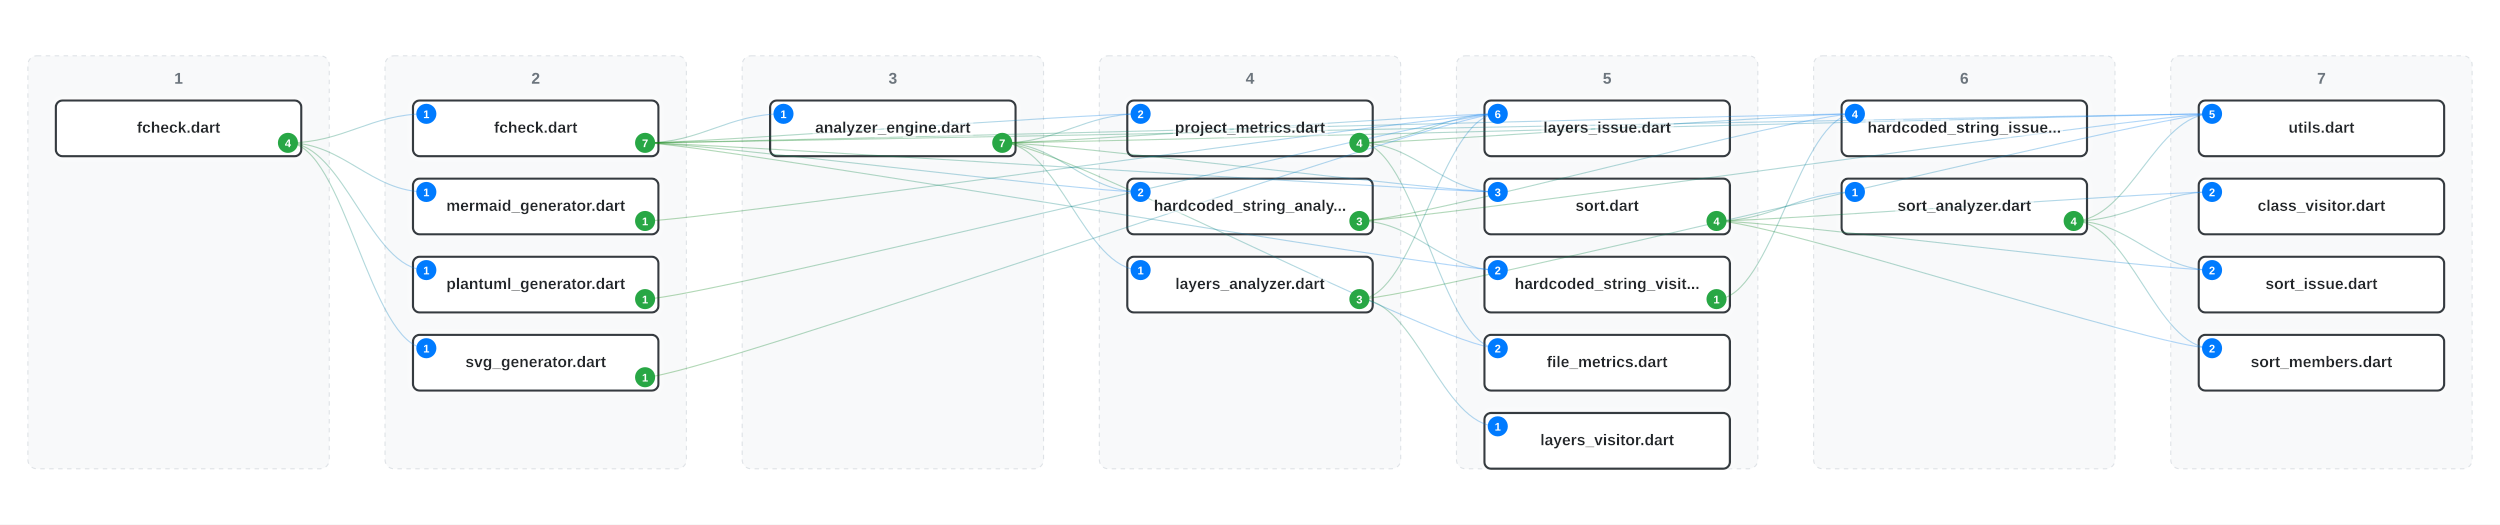
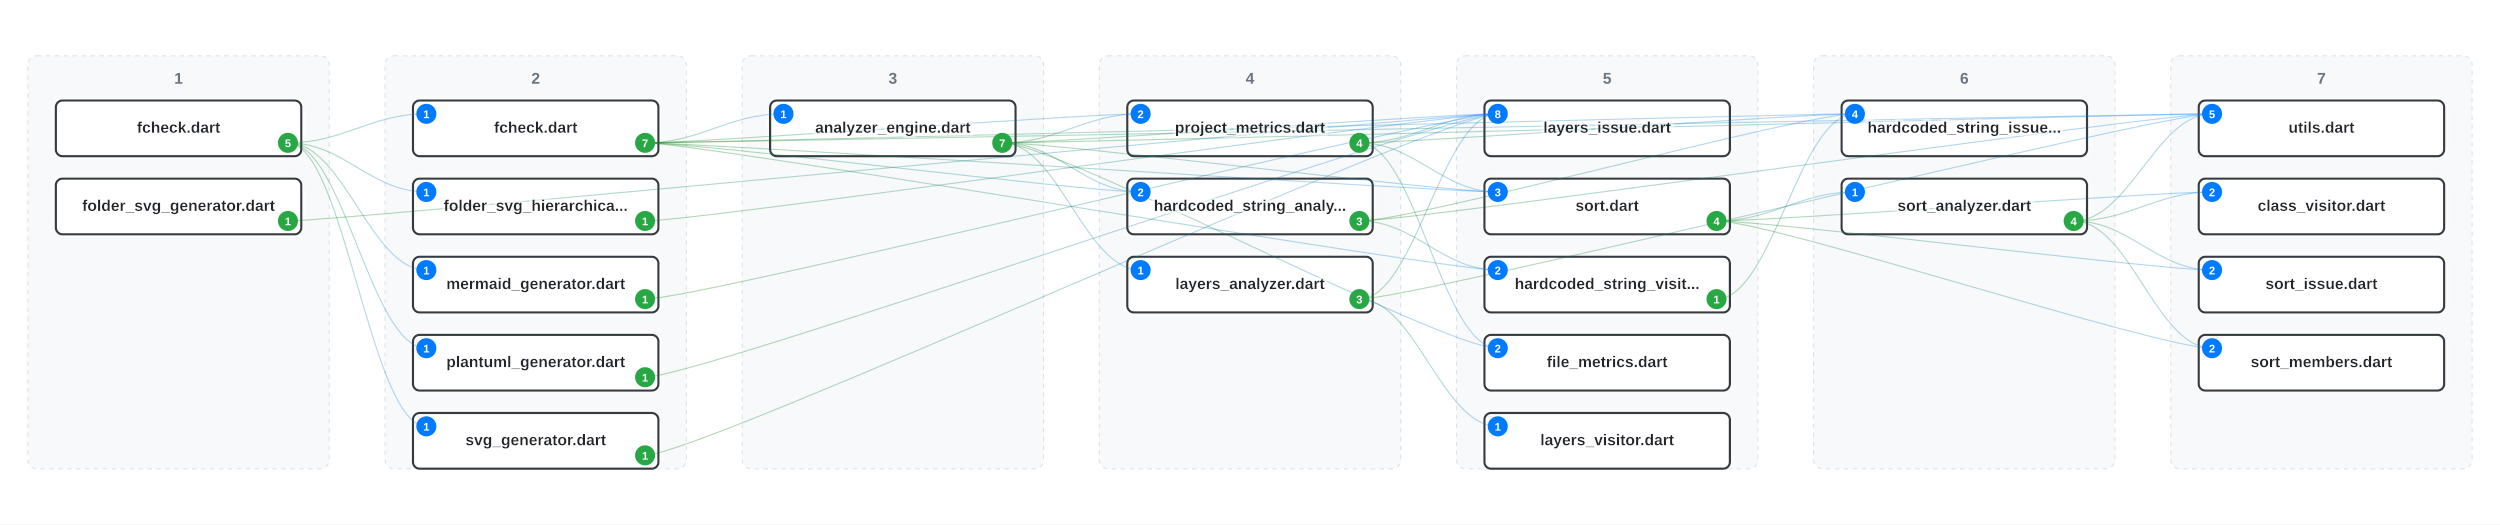
<svg xmlns="http://www.w3.org/2000/svg" width="2240" height="470" viewBox="0 0 2240 470" font-family="Arial, Helvetica, sans-serif">
  <defs>
    <filter id="whiteShadow" x="-20%" y="-20%" width="140%" height="140%">
      <feGaussianBlur in="SourceAlpha" stdDeviation="3" />
      <feOffset dx="0" dy="0" result="offsetblur" />
      <feFlood flood-color="white" flood-opacity="1" />
      <feComposite in2="offsetblur" operator="in" />
      <feMerge>
        <feMergeNode />
        <feMergeNode in="SourceGraphic" />
      </feMerge>
    </filter>
    <filter id="outlineWhite">
      <feMorphology in="SourceAlpha" result="DILATED" operator="dilate" radius="2" />
      <feFlood flood-color="white" flood-opacity="0.5" result="WHITE" />
      <feComposite in="WHITE" in2="DILATED" operator="in" result="OUTLINE" />
      <feMerge>
        <feMergeNode in="OUTLINE" />
        <feMergeNode in="SourceGraphic" />
      </feMerge>
    </filter>
    <linearGradient id="edgeGradient" x1="0%" y1="0%" x2="100%" y2="0%">
      <stop offset="0%" stop-color="green" stop-opacity="0.3" />
      <stop offset="100%" stop-color="#007bff" stop-opacity="0.3" />
    </linearGradient>
  </defs>
  <style>
  .layerBackground { fill: #f8f9fa; stroke: #dee2e6; stroke-width: 1; stroke-dasharray: 4,4; }
  .layerTitle { fill: #6c757d; font-size: 14px; font-weight: bold; text-anchor: middle; }
  .nodeRect { fill: #ffffff; stroke: #343a40; stroke-width: 2; rx: 6; ry: 6; cursor: pointer; filter: url(#whiteShadow); }
  .nodeRect:hover { stroke: #007bff; stroke-width: 3; }
  .nodeText { fill: #212529; font-size: 14px; font-weight: 900; text-anchor: middle; dominant-baseline: middle; filter: url(#outlineWhite); }
  .edge { fill: none; stroke: url(#edgeGradient); }
  .edge:hover { stroke: #007bff; stroke-width: 3; opacity: 1.0; }
  .badge { font-size: 10px; font-weight: bold; fill: white; text-anchor: middle; dominant-baseline: middle; cursor: help; }
  .badge:hover { opacity: 0.8; }
</style>
  <rect width="100%" height="100%" fill="white" />
  <rect x="25.0" y="50" width="270.0" height="370" rx="8" class="layerBackground" />
  <text x="160.0" y="75" class="layerTitle">1</text>
  <rect x="345.0" y="50" width="270.0" height="370" rx="8" class="layerBackground" />
  <text x="480.0" y="75" class="layerTitle">2</text>
  <rect x="665.0" y="50" width="270.0" height="370" rx="8" class="layerBackground" />
  <text x="800.0" y="75" class="layerTitle">3</text>
  <rect x="985.0" y="50" width="270.0" height="370" rx="8" class="layerBackground" />
  <text x="1120.0" y="75" class="layerTitle">4</text>
  <rect x="1305.0" y="50" width="270.0" height="370" rx="8" class="layerBackground" />
  <text x="1440.0" y="75" class="layerTitle">5</text>
  <rect x="1625.0" y="50" width="270.0" height="370" rx="8" class="layerBackground" />
  <text x="1760.0" y="75" class="layerTitle">6</text>
  <rect x="1945.0" y="50" width="270.0" height="370" rx="8" class="layerBackground" />
  <text x="2080.0" y="75" class="layerTitle">7</text>
  <rect x="50.0" y="90.0" width="220" height="50" class="nodeRect" />
+   <rect x="50.0" y="160.0" width="220" height="50" class="nodeRect" />
  <rect x="370.0" y="90.0" width="220" height="50" class="nodeRect" />
  <rect x="370.0" y="160.0" width="220" height="50" class="nodeRect" />
  <rect x="370.0" y="230.0" width="220" height="50" class="nodeRect" />
  <rect x="370.0" y="300.0" width="220" height="50" class="nodeRect" />
+   <rect x="370.0" y="370.0" width="220" height="50" class="nodeRect" />
  <rect x="690.0" y="90.0" width="220" height="50" class="nodeRect" />
  <rect x="1010.0" y="90.0" width="220" height="50" class="nodeRect" />
  <rect x="1010.0" y="160.0" width="220" height="50" class="nodeRect" />
  <rect x="1010.0" y="230.0" width="220" height="50" class="nodeRect" />
  <rect x="1330.0" y="90.0" width="220" height="50" class="nodeRect" />
  <rect x="1330.0" y="160.0" width="220" height="50" class="nodeRect" />
  <rect x="1330.0" y="230.0" width="220" height="50" class="nodeRect" />
  <rect x="1330.0" y="300.0" width="220" height="50" class="nodeRect" />
  <rect x="1330.0" y="370.0" width="220" height="50" class="nodeRect" />
  <rect x="1650.0" y="90.0" width="220" height="50" class="nodeRect" />
  <rect x="1650.0" y="160.0" width="220" height="50" class="nodeRect" />
  <rect x="1970.0" y="90.0" width="220" height="50" class="nodeRect" />
  <rect x="1970.0" y="160.0" width="220" height="50" class="nodeRect" />
  <rect x="1970.0" y="230.0" width="220" height="50" class="nodeRect" />
  <rect x="1970.0" y="300.0" width="220" height="50" class="nodeRect" />
  <path d="M 258.0 128.0 C 308.0 128.0, 332.0 102.0, 382.0 102.0" class="edge" />
+   <path d="M 258.0 128.0 C 308.0 128.0, 332.0 242.0, 382.0 242.0" class="edge" />
+   <path d="M 258.0 128.0 C 308.0 128.0, 332.0 382.0, 382.0 382.0" class="edge" />
+   <path d="M 258.0 128.0 C 308.0 128.0, 332.0 312.0, 382.0 312.0" class="edge" />
  <path d="M 258.0 128.0 C 308.0 128.0, 332.0 172.0, 382.0 172.0" class="edge" />
-   <path d="M 258.0 128.0 C 308.0 128.0, 332.0 312.0, 382.0 312.0" class="edge" />
-   <path d="M 258.0 128.0 C 308.0 128.0, 332.0 242.0, 382.0 242.0" class="edge" />
  <path d="M 578.0 128.0 C 628.0 128.0, 972.0 102.0, 1022.0 102.0" class="edge" />
  <path d="M 578.0 128.0 C 628.0 128.0, 652.0 102.0, 702.0 102.0" class="edge" />
  <path d="M 578.0 128.0 C 628.0 128.0, 1932.0 102.0, 1982.0 102.0" class="edge" />
  <path d="M 578.0 128.0 C 628.0 128.0, 1612.0 102.0, 1662.0 102.0" class="edge" />
  <path d="M 578.0 128.0 C 628.0 128.0, 972.0 172.0, 1022.0 172.0" class="edge" />
  <path d="M 578.0 128.0 C 628.0 128.0, 1292.0 242.0, 1342.0 242.0" class="edge" />
  <path d="M 578.0 128.0 C 628.0 128.0, 1292.0 172.0, 1342.0 172.0" class="edge" />
  <path d="M 1218.0 128.0 C 1268.0 128.0, 1612.0 102.0, 1662.0 102.0" class="edge" />
  <path d="M 1218.0 128.0 C 1268.0 128.0, 1292.0 102.0, 1342.0 102.0" class="edge" />
  <path d="M 1218.0 128.0 C 1268.0 128.0, 1292.0 312.0, 1342.0 312.0" class="edge" />
  <path d="M 1218.0 128.0 C 1268.0 128.0, 1292.0 172.0, 1342.0 172.0" class="edge" />
  <path d="M 1538.0 268.0 C 1588.0 268.0, 1612.0 102.0, 1662.0 102.0" class="edge" />
  <path d="M 1218.0 198.0 C 1268.0 198.0, 1612.0 102.0, 1662.0 102.0" class="edge" />
  <path d="M 1218.0 198.0 C 1268.0 198.0, 1292.0 242.0, 1342.0 242.0" class="edge" />
  <path d="M 1218.0 198.0 C 1268.0 198.0, 1932.0 102.0, 1982.0 102.0" class="edge" />
  <path d="M 1218.0 268.0 C 1268.0 268.0, 1292.0 102.0, 1342.0 102.0" class="edge" />
  <path d="M 1218.0 268.0 C 1268.0 268.0, 1292.0 382.0, 1342.0 382.0" class="edge" />
  <path d="M 1218.0 268.0 C 1268.0 268.0, 1932.0 102.0, 1982.0 102.0" class="edge" />
  <path d="M 1538.0 198.0 C 1588.0 198.0, 1932.0 172.0, 1982.0 172.0" class="edge" />
  <path d="M 1538.0 198.0 C 1588.0 198.0, 1932.0 312.0, 1982.0 312.0" class="edge" />
  <path d="M 1538.0 198.0 C 1588.0 198.0, 1612.0 172.0, 1662.0 172.0" class="edge" />
  <path d="M 1538.0 198.0 C 1588.0 198.0, 1932.0 242.0, 1982.0 242.0" class="edge" />
  <path d="M 1858.0 198.0 C 1908.0 198.0, 1932.0 172.0, 1982.0 172.0" class="edge" />
  <path d="M 1858.0 198.0 C 1908.0 198.0, 1932.0 312.0, 1982.0 312.0" class="edge" />
  <path d="M 1858.0 198.0 C 1908.0 198.0, 1932.0 242.0, 1982.0 242.0" class="edge" />
  <path d="M 1858.0 198.0 C 1908.0 198.0, 1932.0 102.0, 1982.0 102.0" class="edge" />
  <path d="M 898.0 128.0 C 948.0 128.0, 1292.0 312.0, 1342.0 312.0" class="edge" />
  <path d="M 898.0 128.0 C 948.0 128.0, 972.0 172.0, 1022.0 172.0" class="edge" />
  <path d="M 898.0 128.0 C 948.0 128.0, 972.0 242.0, 1022.0 242.0" class="edge" />
  <path d="M 898.0 128.0 C 948.0 128.0, 1292.0 102.0, 1342.0 102.0" class="edge" />
  <path d="M 898.0 128.0 C 948.0 128.0, 1292.0 172.0, 1342.0 172.0" class="edge" />
  <path d="M 898.0 128.0 C 948.0 128.0, 972.0 102.0, 1022.0 102.0" class="edge" />
  <path d="M 898.0 128.0 C 948.0 128.0, 1932.0 102.0, 1982.0 102.0" class="edge" />
+   <path d="M 578.0 408.0 C 628.0 408.0, 1292.0 102.0, 1342.0 102.0" class="edge" />
+   <path d="M 578.0 198.0 C 628.0 198.0, 1292.0 102.0, 1342.0 102.0" class="edge" />
  <path d="M 578.0 338.0 C 628.0 338.0, 1292.0 102.0, 1342.0 102.0" class="edge" />
  <path d="M 578.0 268.0 C 628.0 268.0, 1292.0 102.0, 1342.0 102.0" class="edge" />
-   <path d="M 578.0 198.0 C 628.0 198.0, 1292.0 102.0, 1342.0 102.0" class="edge" />
+   <path d="M 258.0 198.0 C 308.0 198.0, 1292.0 102.0, 1342.0 102.0" class="edge" />
  <g>
    <circle cx="258.0" cy="128.0" r="9" fill="#28a745" />
-     <text x="258.0" y="129.0" class="badge">4</text>
+     <text x="258.0" y="129.0" class="badge">5</text>
  </g>
  <text x="160.0" y="115.0" class="nodeText">fcheck.dart</text>
+   <g>
+     <circle cx="258.0" cy="198.0" r="9" fill="#28a745" />
+     <text x="258.0" y="199.0" class="badge">1</text>
+   </g>
+   <text x="160.0" y="185.0" class="nodeText">folder_svg_generator.dart</text>
  <g>
    <circle cx="382.0" cy="102.0" r="9" fill="#007bff" />
    <text x="382.0" y="103.0" class="badge">1</text>
  </g>
  <g>
    <circle cx="578.0" cy="128.0" r="9" fill="#28a745" />
    <text x="578.0" y="129.0" class="badge">7</text>
  </g>
  <text x="480.0" y="115.0" class="nodeText">fcheck.dart</text>
  <g>
    <circle cx="382.0" cy="172.0" r="9" fill="#007bff" />
    <text x="382.0" y="173.0" class="badge">1</text>
  </g>
  <g>
    <circle cx="578.0" cy="198.0" r="9" fill="#28a745" />
    <text x="578.0" y="199.0" class="badge">1</text>
  </g>
-   <text x="480.0" y="185.0" class="nodeText">mermaid_generator.dart</text>
+   <text x="480.0" y="185.0" class="nodeText">folder_svg_hierarchica...</text>
  <g>
    <circle cx="382.0" cy="242.0" r="9" fill="#007bff" />
    <text x="382.0" y="243.0" class="badge">1</text>
  </g>
  <g>
    <circle cx="578.0" cy="268.0" r="9" fill="#28a745" />
    <text x="578.0" y="269.0" class="badge">1</text>
  </g>
-   <text x="480.0" y="255.0" class="nodeText">plantuml_generator.dart</text>
+   <text x="480.0" y="255.0" class="nodeText">mermaid_generator.dart</text>
  <g>
    <circle cx="382.0" cy="312.0" r="9" fill="#007bff" />
    <text x="382.0" y="313.0" class="badge">1</text>
  </g>
  <g>
    <circle cx="578.0" cy="338.0" r="9" fill="#28a745" />
    <text x="578.0" y="339.0" class="badge">1</text>
  </g>
-   <text x="480.0" y="325.0" class="nodeText">svg_generator.dart</text>
+   <text x="480.0" y="325.0" class="nodeText">plantuml_generator.dart</text>
+   <g>
+     <circle cx="382.0" cy="382.0" r="9" fill="#007bff" />
+     <text x="382.0" y="383.0" class="badge">1</text>
+   </g>
+   <g>
+     <circle cx="578.0" cy="408.0" r="9" fill="#28a745" />
+     <text x="578.0" y="409.0" class="badge">1</text>
+   </g>
+   <text x="480.0" y="395.0" class="nodeText">svg_generator.dart</text>
  <g>
    <circle cx="702.0" cy="102.0" r="9" fill="#007bff" />
    <text x="702.0" y="103.0" class="badge">1</text>
  </g>
  <g>
    <circle cx="898.0" cy="128.0" r="9" fill="#28a745" />
    <text x="898.0" y="129.0" class="badge">7</text>
  </g>
  <text x="800.0" y="115.0" class="nodeText">analyzer_engine.dart</text>
  <g>
    <circle cx="1022.0" cy="102.0" r="9" fill="#007bff" />
    <text x="1022.0" y="103.0" class="badge">2</text>
  </g>
  <g>
    <circle cx="1218.0" cy="128.0" r="9" fill="#28a745" />
    <text x="1218.0" y="129.0" class="badge">4</text>
  </g>
  <text x="1120.0" y="115.0" class="nodeText">project_metrics.dart</text>
  <g>
    <circle cx="1022.0" cy="172.0" r="9" fill="#007bff" />
    <text x="1022.0" y="173.0" class="badge">2</text>
  </g>
  <g>
    <circle cx="1218.0" cy="198.0" r="9" fill="#28a745" />
    <text x="1218.0" y="199.0" class="badge">3</text>
  </g>
  <text x="1120.0" y="185.0" class="nodeText">hardcoded_string_analy...</text>
  <g>
    <circle cx="1022.0" cy="242.0" r="9" fill="#007bff" />
    <text x="1022.0" y="243.0" class="badge">1</text>
  </g>
  <g>
    <circle cx="1218.0" cy="268.0" r="9" fill="#28a745" />
    <text x="1218.0" y="269.0" class="badge">3</text>
  </g>
  <text x="1120.0" y="255.0" class="nodeText">layers_analyzer.dart</text>
  <g>
    <circle cx="1342.0" cy="102.0" r="9" fill="#007bff" />
-     <text x="1342.0" y="103.0" class="badge">6</text>
+     <text x="1342.0" y="103.0" class="badge">8</text>
  </g>
  <text x="1440.0" y="115.0" class="nodeText">layers_issue.dart</text>
  <g>
    <circle cx="1342.0" cy="172.0" r="9" fill="#007bff" />
    <text x="1342.0" y="173.0" class="badge">3</text>
  </g>
  <g>
    <circle cx="1538.0" cy="198.0" r="9" fill="#28a745" />
    <text x="1538.0" y="199.0" class="badge">4</text>
  </g>
  <text x="1440.0" y="185.0" class="nodeText">sort.dart</text>
  <g>
    <circle cx="1342.0" cy="242.0" r="9" fill="#007bff" />
    <text x="1342.0" y="243.0" class="badge">2</text>
  </g>
  <g>
    <circle cx="1538.0" cy="268.0" r="9" fill="#28a745" />
    <text x="1538.0" y="269.0" class="badge">1</text>
  </g>
  <text x="1440.0" y="255.0" class="nodeText">hardcoded_string_visit...</text>
  <g>
    <circle cx="1342.0" cy="312.0" r="9" fill="#007bff" />
    <text x="1342.0" y="313.0" class="badge">2</text>
  </g>
  <text x="1440.0" y="325.0" class="nodeText">file_metrics.dart</text>
  <g>
    <circle cx="1342.0" cy="382.0" r="9" fill="#007bff" />
    <text x="1342.0" y="383.0" class="badge">1</text>
  </g>
  <text x="1440.0" y="395.0" class="nodeText">layers_visitor.dart</text>
  <g>
    <circle cx="1662.0" cy="102.0" r="9" fill="#007bff" />
    <text x="1662.0" y="103.0" class="badge">4</text>
  </g>
  <text x="1760.0" y="115.0" class="nodeText">hardcoded_string_issue...</text>
  <g>
    <circle cx="1662.0" cy="172.0" r="9" fill="#007bff" />
    <text x="1662.0" y="173.0" class="badge">1</text>
  </g>
  <g>
    <circle cx="1858.0" cy="198.0" r="9" fill="#28a745" />
    <text x="1858.0" y="199.0" class="badge">4</text>
  </g>
  <text x="1760.0" y="185.0" class="nodeText">sort_analyzer.dart</text>
  <g>
    <circle cx="1982.0" cy="102.0" r="9" fill="#007bff" />
    <text x="1982.0" y="103.0" class="badge">5</text>
  </g>
  <text x="2080.0" y="115.0" class="nodeText">utils.dart</text>
  <g>
    <circle cx="1982.0" cy="172.0" r="9" fill="#007bff" />
    <text x="1982.0" y="173.0" class="badge">2</text>
  </g>
  <text x="2080.0" y="185.0" class="nodeText">class_visitor.dart</text>
  <g>
    <circle cx="1982.0" cy="242.0" r="9" fill="#007bff" />
    <text x="1982.0" y="243.0" class="badge">2</text>
  </g>
  <text x="2080.0" y="255.0" class="nodeText">sort_issue.dart</text>
  <g>
    <circle cx="1982.0" cy="312.0" r="9" fill="#007bff" />
    <text x="1982.0" y="313.0" class="badge">2</text>
  </g>
  <text x="2080.0" y="325.0" class="nodeText">sort_members.dart</text>
</svg>
